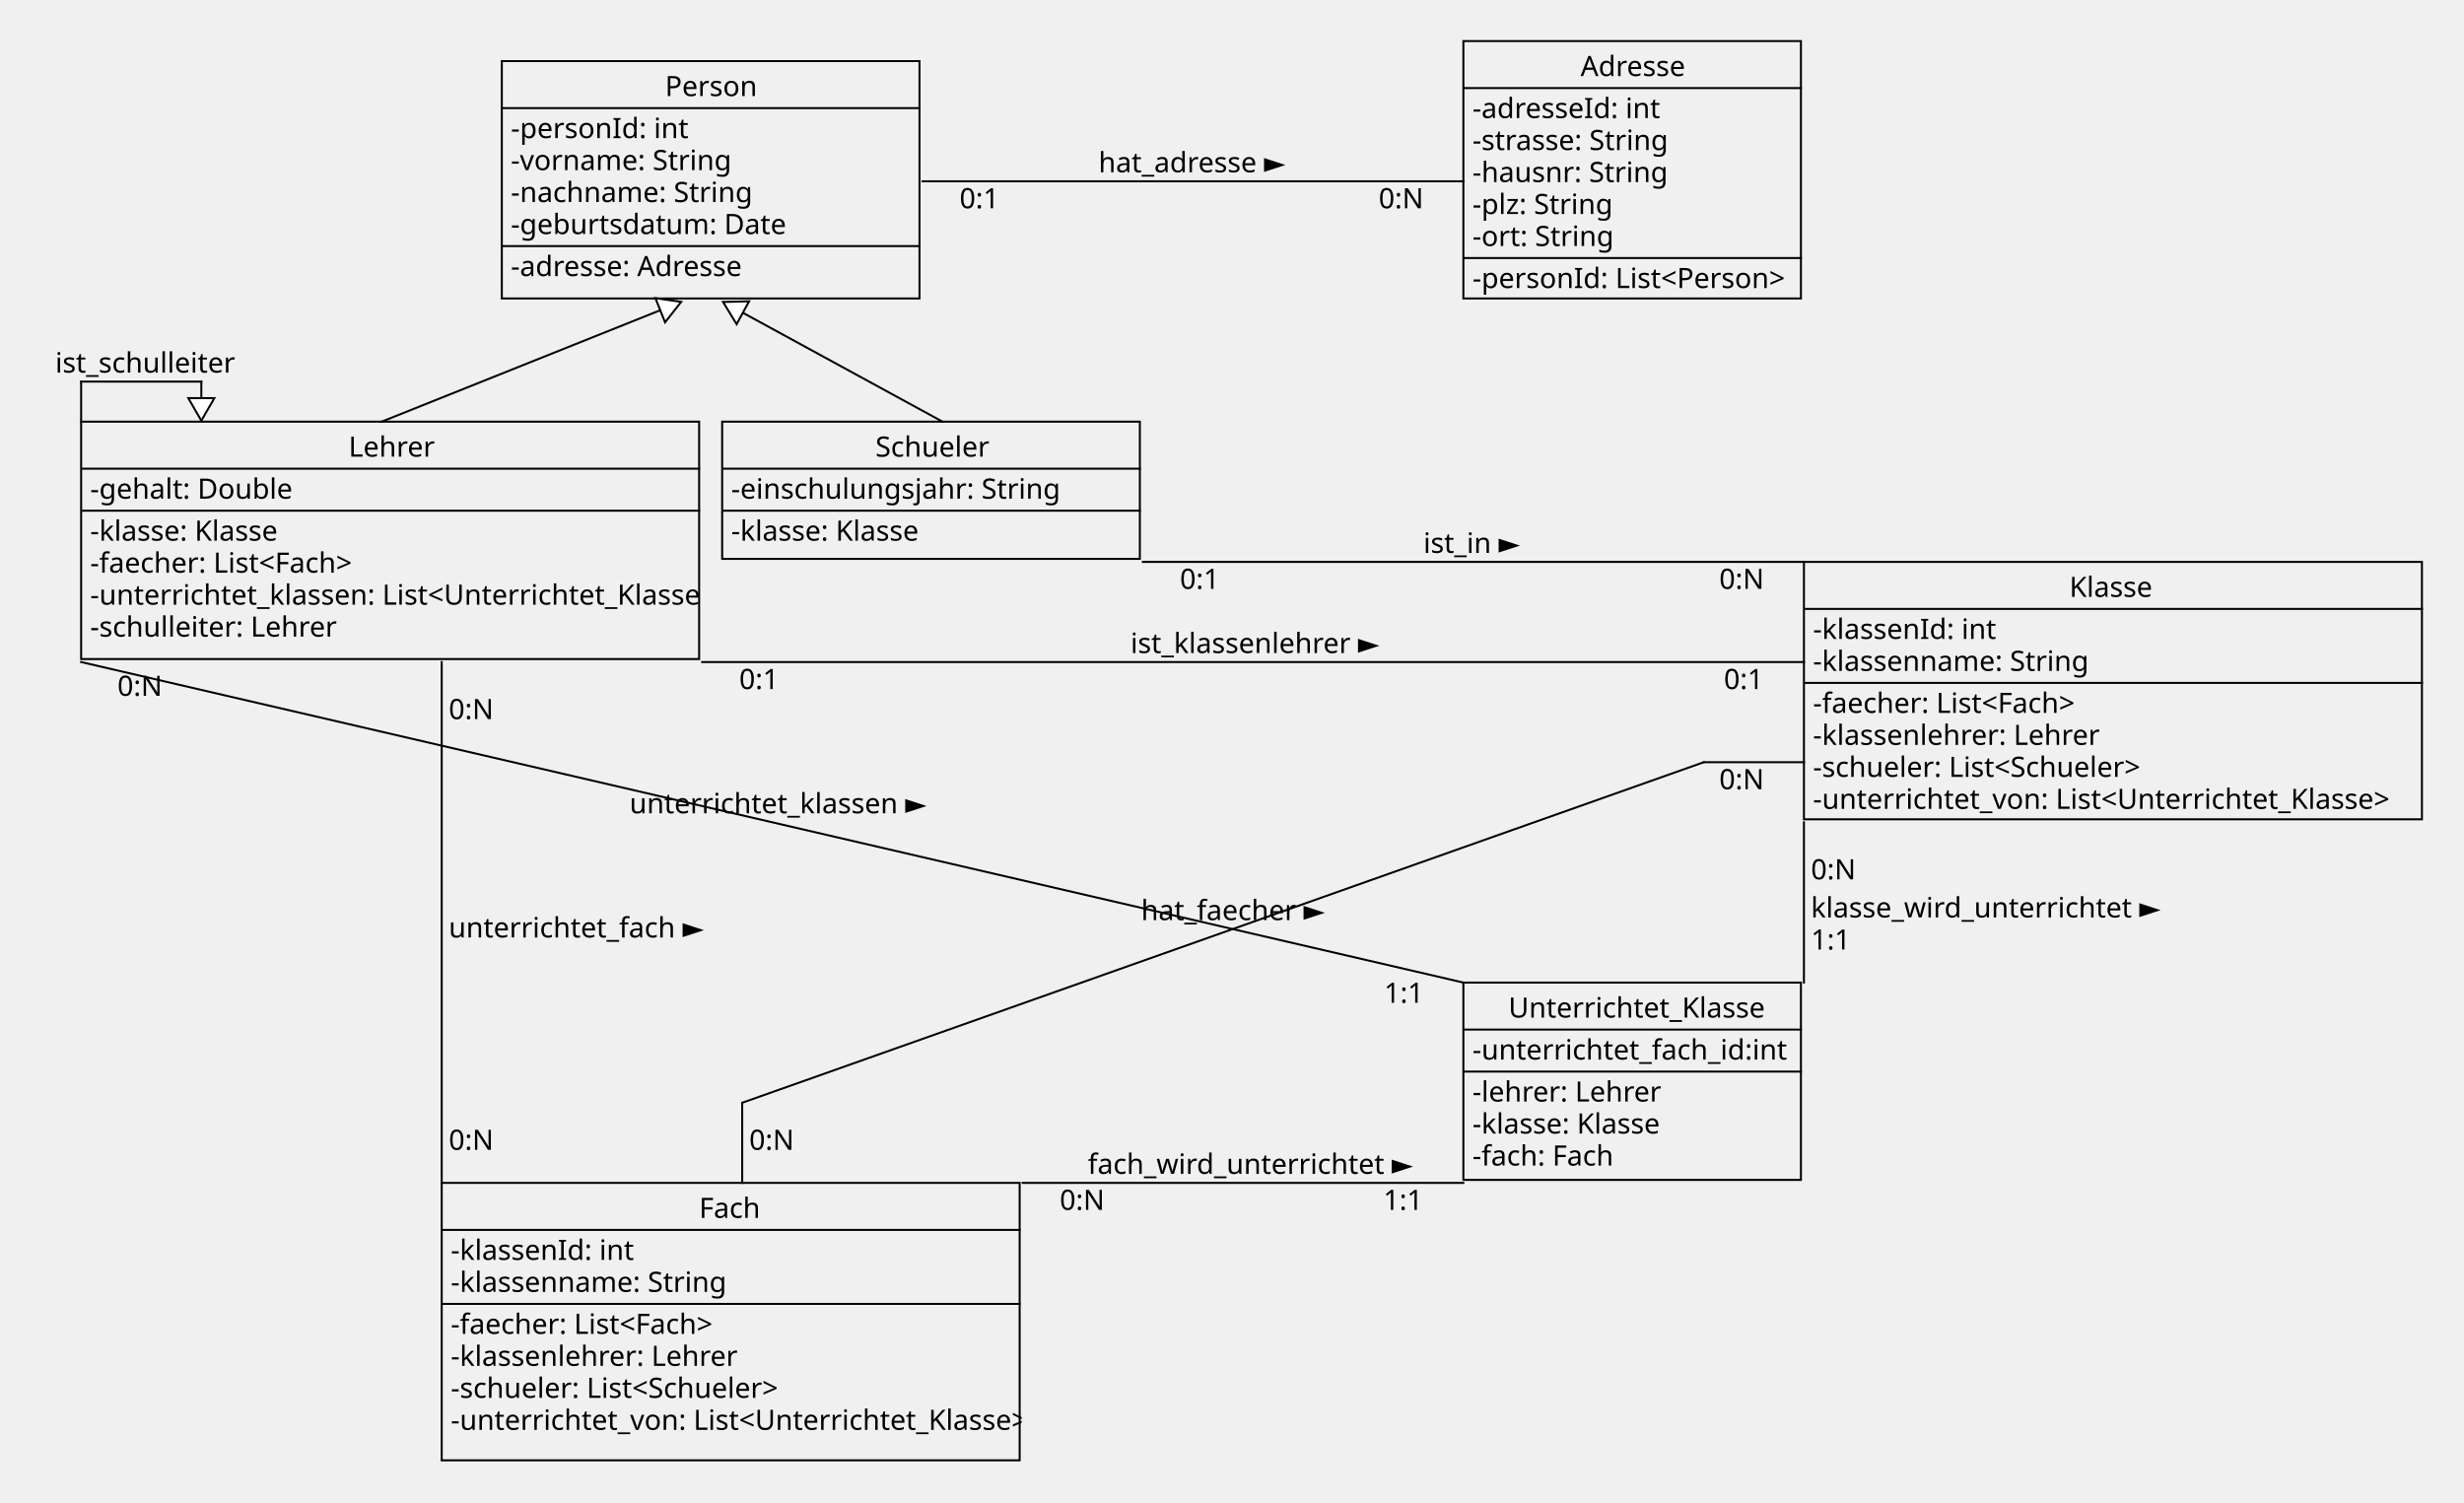
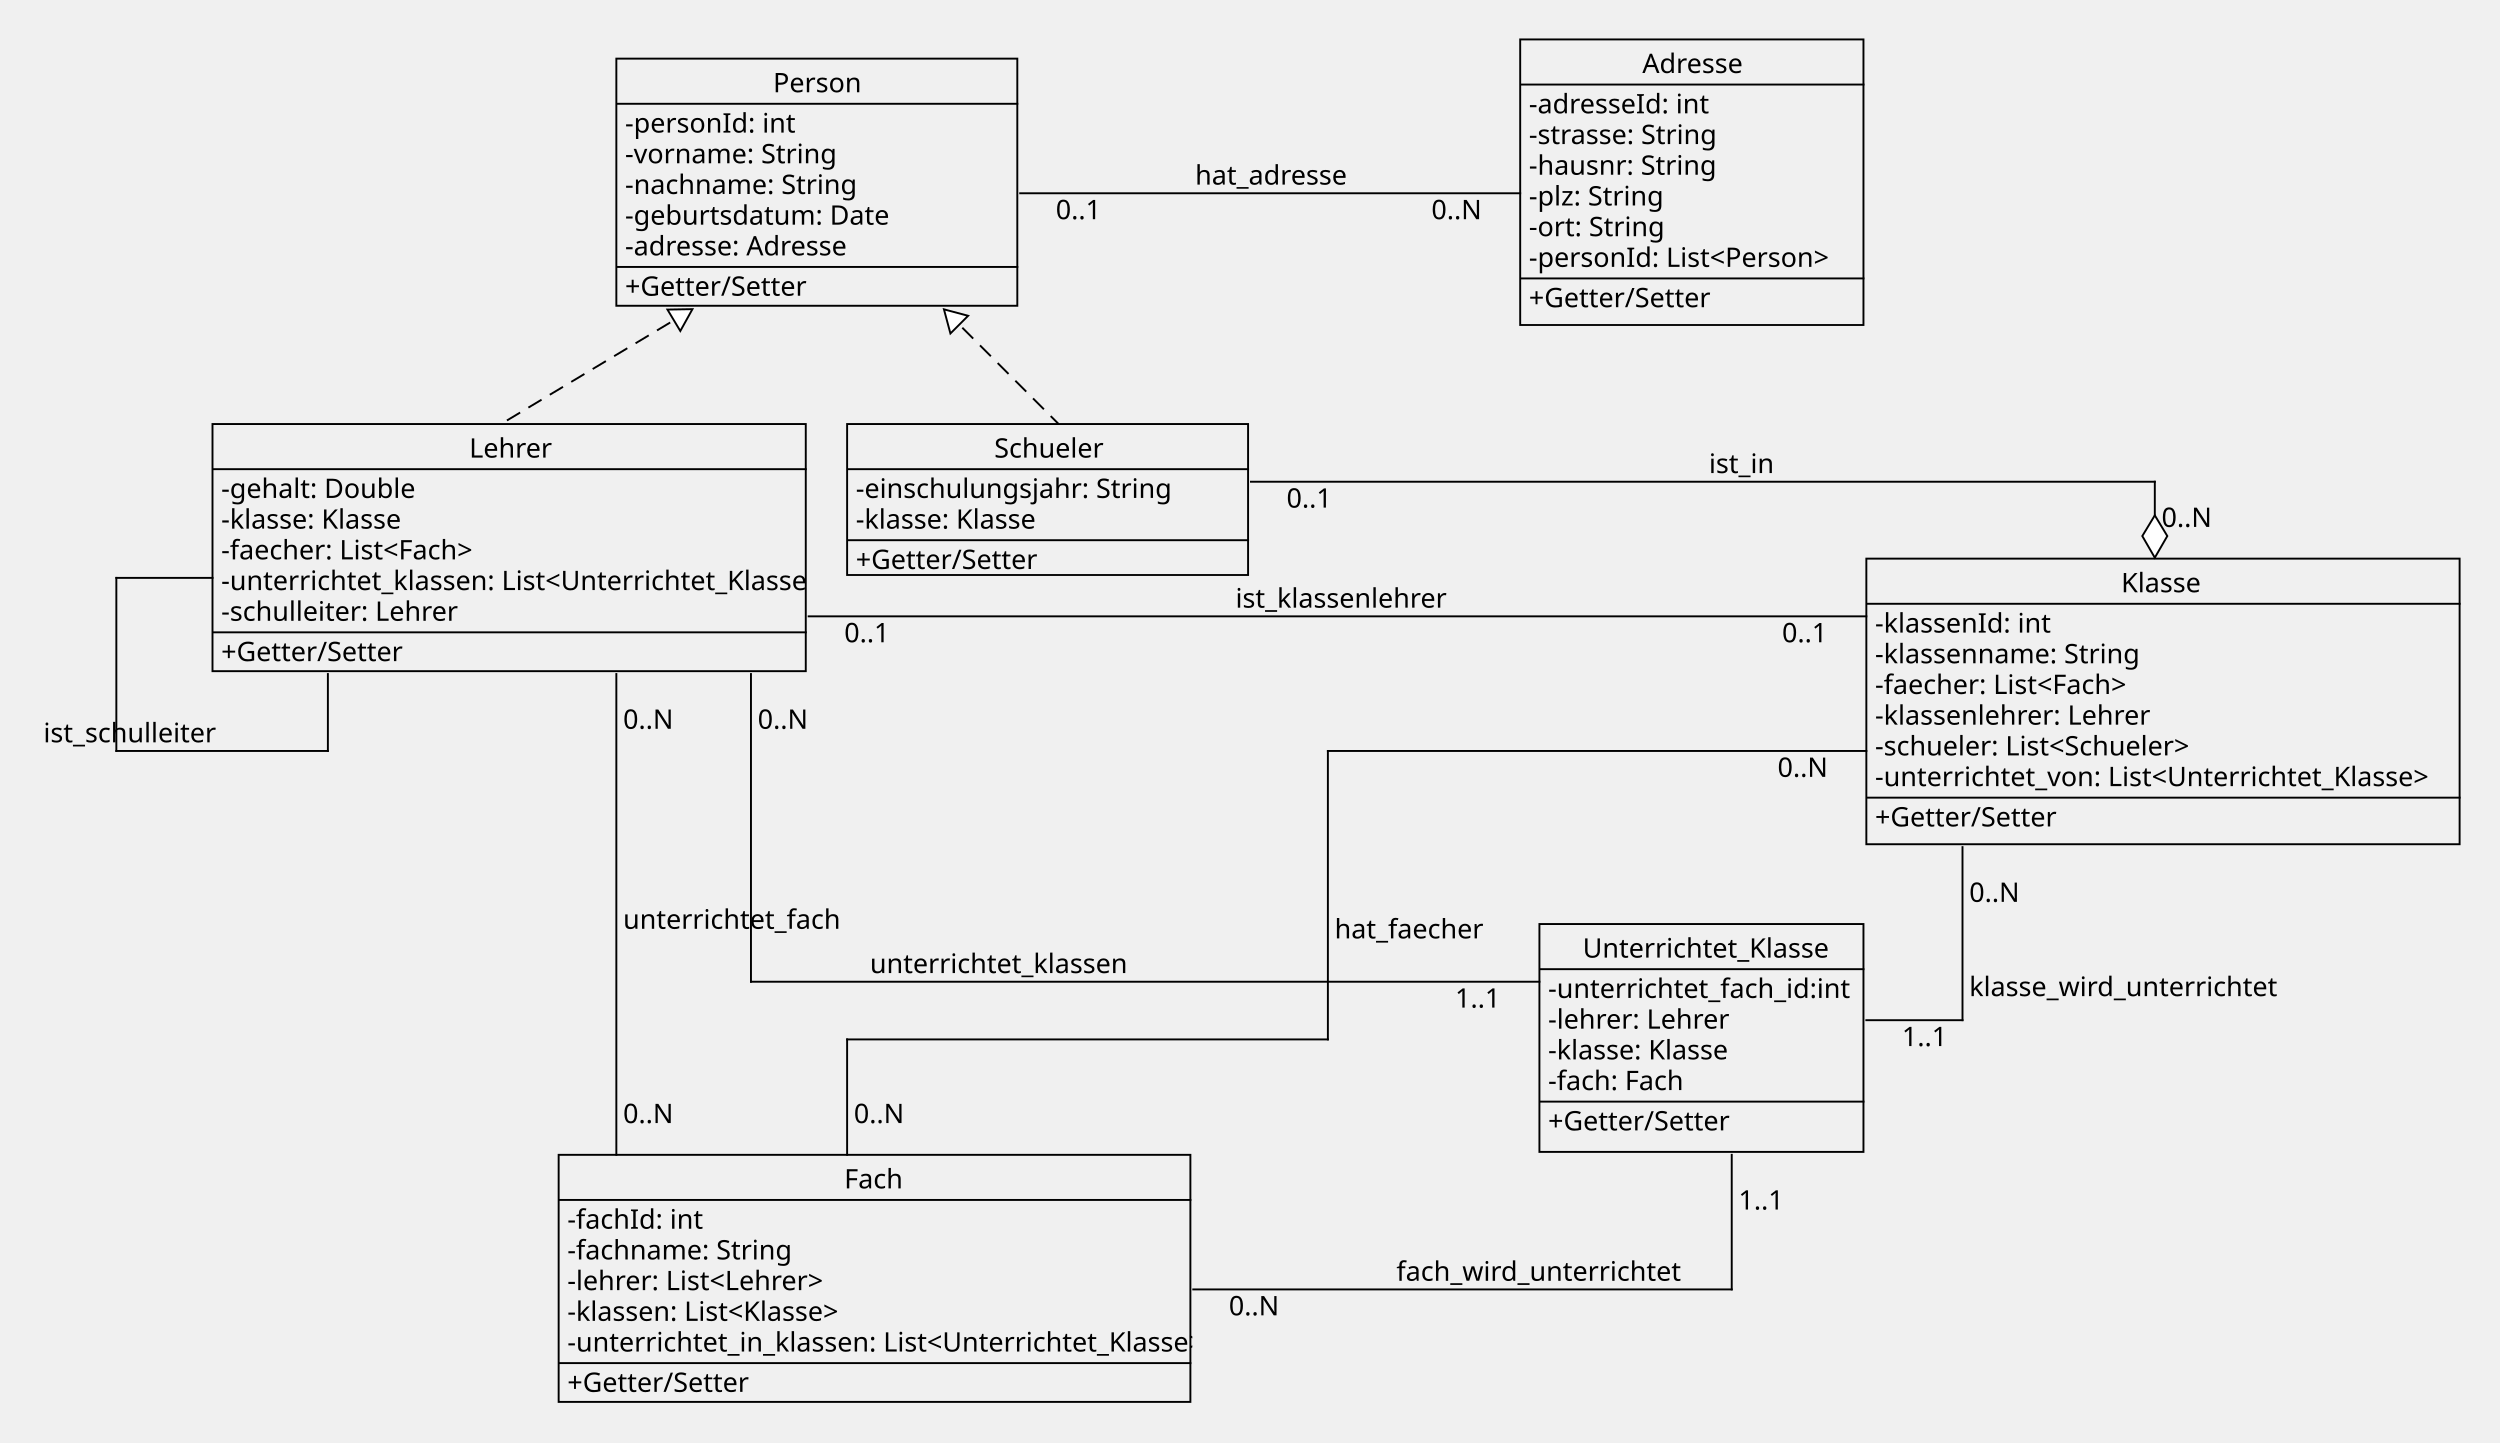
- <svg xmlns="http://www.w3.org/2000/svg" fill-opacity="1" color-rendering="auto" color-interpolation="auto" text-rendering="auto" stroke="black" stroke-linecap="square" width="1230" stroke-miterlimit="10" shape-rendering="auto" stroke-opacity="1" fill="black" stroke-dasharray="none" font-weight="normal" stroke-width="1" viewBox="30 50 1230 750" height="750" font-family="'Dialog'" font-style="normal" stroke-linejoin="miter" font-size="12px" stroke-dashoffset="0" image-rendering="auto">
+ <svg xmlns="http://www.w3.org/2000/svg" fill-opacity="1" color-rendering="auto" color-interpolation="auto" text-rendering="auto" stroke="black" stroke-linecap="square" width="1300" stroke-miterlimit="10" shape-rendering="auto" stroke-opacity="1" fill="black" stroke-dasharray="none" font-weight="normal" stroke-width="1" viewBox="130 160 1300 750" height="750" font-family="'Dialog'" font-style="normal" stroke-linejoin="miter" font-size="12px" stroke-dashoffset="0" image-rendering="auto">
  <defs id="genericDefs" />
  <g>
    <defs id="defs1">
      <clipPath clipPathUnits="userSpaceOnUse" id="clipPath1">
        <path d="M0 0 L2147483647 0 L2147483647 2147483647 L0 2147483647 L0 0 Z" />
      </clipPath>
      <clipPath clipPathUnits="userSpaceOnUse" id="clipPath2">
-         <path d="M0 0 L0 130 L170 130 L170 0 Z" />
+         <path d="M0 0 L0 150 L180 150 L180 0 Z" />
      </clipPath>
      <clipPath clipPathUnits="userSpaceOnUse" id="clipPath3">
+         <path d="M0 0 L0 150 L310 150 L310 0 Z" />
+       </clipPath>
+       <clipPath clipPathUnits="userSpaceOnUse" id="clipPath4">
+         <path d="M0 0 L0 120 L170 120 L170 0 Z" />
+       </clipPath>
+       <clipPath clipPathUnits="userSpaceOnUse" id="clipPath5">
        <path d="M0 0 L0 130 L310 130 L310 0 Z" />
      </clipPath>
-       <clipPath clipPathUnits="userSpaceOnUse" id="clipPath4">
-         <path d="M0 0 L0 100 L170 100 L170 0 Z" />
-       </clipPath>
-       <clipPath clipPathUnits="userSpaceOnUse" id="clipPath5">
-         <path d="M0 0 L0 120 L310 120 L310 0 Z" />
-       </clipPath>
      <clipPath clipPathUnits="userSpaceOnUse" id="clipPath6">
-         <path d="M0 0 L0 140 L290 140 L290 0 Z" />
+         <path d="M0 0 L0 130 L330 130 L330 0 Z" />
      </clipPath>
      <clipPath clipPathUnits="userSpaceOnUse" id="clipPath7">
-         <path d="M0 0 L0 70 L210 70 L210 0 Z" />
+         <path d="M0 0 L0 80 L210 80 L210 0 Z" />
      </clipPath>
      <clipPath clipPathUnits="userSpaceOnUse" id="clipPath8">
-         <path d="M0 0 L0 120 L210 120 L210 0 Z" />
+         <path d="M0 0 L0 130 L210 130 L210 0 Z" />
      </clipPath>
      <clipPath clipPathUnits="userSpaceOnUse" id="clipPath9">
        <path d="M0 0 L0 240 L560 240 L560 0 Z" />
      </clipPath>
      <clipPath clipPathUnits="userSpaceOnUse" id="clipPath10">
-         <path d="M0 0 L0 290 L150 290 L150 0 Z" />
+         <path d="M0 0 L0 280 L130 280 L130 0 Z" />
      </clipPath>
      <clipPath clipPathUnits="userSpaceOnUse" id="clipPath11">
-         <path d="M0 0 L0 110 L200 110 L200 0 Z" />
+         <path d="M0 0 L0 130 L230 130 L230 0 Z" />
      </clipPath>
      <clipPath clipPathUnits="userSpaceOnUse" id="clipPath12">
-         <path d="M0 0 L0 50 L250 50 L250 0 Z" />
+         <path d="M0 0 L0 110 L330 110 L330 0 Z" />
      </clipPath>
      <clipPath clipPathUnits="userSpaceOnUse" id="clipPath13">
-         <path d="M0 0 L0 200 L720 200 L720 0 Z" />
+         <path d="M0 0 L0 200 L440 200 L440 0 Z" />
      </clipPath>
      <clipPath clipPathUnits="userSpaceOnUse" id="clipPath14">
        <path d="M0 0 L0 50 L580 50 L580 0 Z" />
      </clipPath>
      <clipPath clipPathUnits="userSpaceOnUse" id="clipPath15">
-         <path d="M0 0 L0 50 L360 50 L360 0 Z" />
+         <path d="M0 0 L0 80 L520 80 L520 0 Z" />
      </clipPath>
      <clipPath clipPathUnits="userSpaceOnUse" id="clipPath16">
-         <path d="M0 0 L0 60 L110 60 L110 0 Z" />
+         <path d="M0 0 L0 50 L290 50 L290 0 Z" />
      </clipPath>
      <clipPath clipPathUnits="userSpaceOnUse" id="clipPath17">
-         <path d="M0 0 L0 50 L300 50 L300 0 Z" />
+         <path d="M0 0 L0 90 L90 90 L90 0 Z" />
      </clipPath>
      <clipPath clipPathUnits="userSpaceOnUse" id="clipPath18">
-         <path d="M0 0 L0 90 L140 90 L140 0 Z" />
-       </clipPath>
-       <clipPath clipPathUnits="userSpaceOnUse" id="clipPath19">
-         <path d="M0 0 L0 90 L180 90 L180 0 Z" />
+         <path d="M0 0 L0 90 L130 90 L130 0 Z" />
      </clipPath>
    </defs>
-     <g fill="rgb(255,255,255)" fill-opacity="0" transform="translate(760,70)" stroke-opacity="0" stroke="rgb(255,255,255)">
-       <rect x="0.5" width="168.5" height="128.5" y="0.5" clip-path="url(#clipPath2)" stroke="none" />
-     </g>
-     <g transform="translate(760,70)">
-       <rect fill="none" x="0.5" width="168.5" height="128.5" y="0.5" clip-path="url(#clipPath2)" />
-       <text x="59" font-size="14px" y="17.969" clip-path="url(#clipPath2)" font-family="sans-serif" stroke="none" xml:space="preserve">Adresse</text>
-       <path fill="none" d="M1 23.969 L169 23.969" clip-path="url(#clipPath2)" />
+     <g fill="rgb(255,255,255)" fill-opacity="0" transform="translate(920,180)" stroke-opacity="0" stroke="rgb(255,255,255)">
+       <rect x="0.5" width="178.5" height="148.5" y="0.5" clip-path="url(#clipPath2)" stroke="none" />
+     </g>
+     <g transform="translate(920,180)">
+       <rect fill="none" x="0.5" width="178.5" height="148.5" y="0.5" clip-path="url(#clipPath2)" />
+       <text x="64" font-size="14px" y="17.969" clip-path="url(#clipPath2)" font-family="sans-serif" stroke="none" xml:space="preserve">Adresse</text>
+       <path fill="none" d="M1 23.969 L179 23.969" clip-path="url(#clipPath2)" />
      <text x="5" font-size="14px" y="38.938" clip-path="url(#clipPath2)" font-family="sans-serif" stroke="none" xml:space="preserve">-adresseId: int</text>
      <text x="5" font-size="14px" y="54.906" clip-path="url(#clipPath2)" font-family="sans-serif" stroke="none" xml:space="preserve">-strasse: String</text>
      <text x="5" font-size="14px" y="70.875" clip-path="url(#clipPath2)" font-family="sans-serif" stroke="none" xml:space="preserve">-hausnr: String</text>
      <text x="5" font-size="14px" y="86.844" clip-path="url(#clipPath2)" font-family="sans-serif" stroke="none" xml:space="preserve">-plz: String</text>
      <text x="5" font-size="14px" y="102.812" clip-path="url(#clipPath2)" font-family="sans-serif" stroke="none" xml:space="preserve">-ort: String</text>
-       <path fill="none" d="M1 108.812 L169 108.812" clip-path="url(#clipPath2)" />
-       <text x="5" font-size="14px" y="123.781" clip-path="url(#clipPath2)" font-family="sans-serif" stroke="none" xml:space="preserve">-personId: List&lt;Person&gt;</text>
-     </g>
-     <g fill="rgb(255,255,255)" fill-opacity="0" transform="translate(930,330)" stroke-opacity="0" stroke="rgb(255,255,255)">
-       <rect x="0.5" width="308.5" height="128.5" y="0.5" clip-path="url(#clipPath3)" stroke="none" />
-     </g>
-     <g transform="translate(930,330)">
-       <rect fill="none" x="0.5" width="308.5" height="128.5" y="0.5" clip-path="url(#clipPath3)" />
+       <text x="5" font-size="14px" y="118.781" clip-path="url(#clipPath2)" font-family="sans-serif" stroke="none" xml:space="preserve">-personId: List&lt;Person&gt;</text>
+       <path fill="none" d="M1 124.781 L179 124.781" clip-path="url(#clipPath2)" />
+       <text x="5" font-size="14px" y="139.75" clip-path="url(#clipPath2)" font-family="sans-serif" stroke="none" xml:space="preserve">+Getter/Setter</text>
+     </g>
+     <g fill="rgb(255,255,255)" fill-opacity="0" transform="translate(1100,450)" stroke-opacity="0" stroke="rgb(255,255,255)">
+       <rect x="0.5" width="308.5" height="148.5" y="0.5" clip-path="url(#clipPath3)" stroke="none" />
+     </g>
+     <g transform="translate(1100,450)">
+       <rect fill="none" x="0.5" width="308.5" height="148.5" y="0.5" clip-path="url(#clipPath3)" />
      <text x="133" font-size="14px" y="17.969" clip-path="url(#clipPath3)" font-family="sans-serif" stroke="none" xml:space="preserve">Klasse</text>
      <path fill="none" d="M1 23.969 L309 23.969" clip-path="url(#clipPath3)" />
      <text x="5" font-size="14px" y="38.938" clip-path="url(#clipPath3)" font-family="sans-serif" stroke="none" xml:space="preserve">-klassenId: int</text>
      <text x="5" font-size="14px" y="54.906" clip-path="url(#clipPath3)" font-family="sans-serif" stroke="none" xml:space="preserve">-klassenname: String</text>
-       <path fill="none" d="M1 60.906 L309 60.906" clip-path="url(#clipPath3)" />
-       <text x="5" font-size="14px" y="75.875" clip-path="url(#clipPath3)" font-family="sans-serif" stroke="none" xml:space="preserve">-faecher: List&lt;Fach&gt;</text>
-       <text x="5" font-size="14px" y="91.844" clip-path="url(#clipPath3)" font-family="sans-serif" stroke="none" xml:space="preserve">-klassenlehrer: Lehrer</text>
-       <text x="5" font-size="14px" y="107.812" clip-path="url(#clipPath3)" font-family="sans-serif" stroke="none" xml:space="preserve">-schueler: List&lt;Schueler&gt;</text>
-       <text x="5" font-size="14px" y="123.781" clip-path="url(#clipPath3)" font-family="sans-serif" stroke="none" xml:space="preserve">-unterrichtet_von: List&lt;Unterrichtet_Klasse&gt;</text>
-     </g>
-     <g fill="rgb(255,255,255)" fill-opacity="0" transform="translate(760,540)" stroke-opacity="0" stroke="rgb(255,255,255)">
-       <rect x="0.5" width="168.5" height="98.5" y="0.5" clip-path="url(#clipPath4)" stroke="none" />
-     </g>
-     <g transform="translate(760,540)">
-       <rect fill="none" x="0.5" width="168.5" height="98.5" y="0.5" clip-path="url(#clipPath4)" />
+       <text x="5" font-size="14px" y="70.875" clip-path="url(#clipPath3)" font-family="sans-serif" stroke="none" xml:space="preserve">-faecher: List&lt;Fach&gt;</text>
+       <text x="5" font-size="14px" y="86.844" clip-path="url(#clipPath3)" font-family="sans-serif" stroke="none" xml:space="preserve">-klassenlehrer: Lehrer</text>
+       <text x="5" font-size="14px" y="102.812" clip-path="url(#clipPath3)" font-family="sans-serif" stroke="none" xml:space="preserve">-schueler: List&lt;Schueler&gt;</text>
+       <text x="5" font-size="14px" y="118.781" clip-path="url(#clipPath3)" font-family="sans-serif" stroke="none" xml:space="preserve">-unterrichtet_von: List&lt;Unterrichtet_Klasse&gt;</text>
+       <path fill="none" d="M1 124.781 L309 124.781" clip-path="url(#clipPath3)" />
+       <text x="5" font-size="14px" y="139.75" clip-path="url(#clipPath3)" font-family="sans-serif" stroke="none" xml:space="preserve">+Getter/Setter</text>
+     </g>
+     <g fill="rgb(255,255,255)" fill-opacity="0" transform="translate(930,640)" stroke-opacity="0" stroke="rgb(255,255,255)">
+       <rect x="0.5" width="168.5" height="118.5" y="0.5" clip-path="url(#clipPath4)" stroke="none" />
+     </g>
+     <g transform="translate(930,640)">
+       <rect fill="none" x="0.5" width="168.5" height="118.5" y="0.5" clip-path="url(#clipPath4)" />
      <text x="23" font-size="14px" y="17.969" clip-path="url(#clipPath4)" font-family="sans-serif" stroke="none" xml:space="preserve">Unterrichtet_Klasse</text>
      <path fill="none" d="M1 23.969 L169 23.969" clip-path="url(#clipPath4)" />
      <text x="5" font-size="14px" y="38.938" clip-path="url(#clipPath4)" font-family="sans-serif" stroke="none" xml:space="preserve">-unterrichtet_fach_id:int</text>
-       <path fill="none" d="M1 44.938 L169 44.938" clip-path="url(#clipPath4)" />
-       <text x="5" font-size="14px" y="59.906" clip-path="url(#clipPath4)" font-family="sans-serif" stroke="none" xml:space="preserve">-lehrer: Lehrer</text>
-       <text x="5" font-size="14px" y="75.875" clip-path="url(#clipPath4)" font-family="sans-serif" stroke="none" xml:space="preserve">-klasse: Klasse</text>
-       <text x="5" font-size="14px" y="91.844" clip-path="url(#clipPath4)" font-family="sans-serif" stroke="none" xml:space="preserve">-fach: Fach</text>
-     </g>
-     <g fill="rgb(255,255,255)" fill-opacity="0" transform="translate(70,260)" stroke-opacity="0" stroke="rgb(255,255,255)">
-       <rect x="0.5" width="308.5" height="118.5" y="0.5" clip-path="url(#clipPath5)" stroke="none" />
-     </g>
-     <g transform="translate(70,260)">
-       <rect fill="none" x="0.5" width="308.5" height="118.5" y="0.5" clip-path="url(#clipPath5)" />
+       <text x="5" font-size="14px" y="54.906" clip-path="url(#clipPath4)" font-family="sans-serif" stroke="none" xml:space="preserve">-lehrer: Lehrer</text>
+       <text x="5" font-size="14px" y="70.875" clip-path="url(#clipPath4)" font-family="sans-serif" stroke="none" xml:space="preserve">-klasse: Klasse</text>
+       <text x="5" font-size="14px" y="86.844" clip-path="url(#clipPath4)" font-family="sans-serif" stroke="none" xml:space="preserve">-fach: Fach</text>
+       <path fill="none" d="M1 92.844 L169 92.844" clip-path="url(#clipPath4)" />
+       <text x="5" font-size="14px" y="107.812" clip-path="url(#clipPath4)" font-family="sans-serif" stroke="none" xml:space="preserve">+Getter/Setter</text>
+     </g>
+     <g fill="rgb(255,255,255)" fill-opacity="0" transform="translate(240,380)" stroke-opacity="0" stroke="rgb(255,255,255)">
+       <rect x="0.5" width="308.5" height="128.5" y="0.5" clip-path="url(#clipPath5)" stroke="none" />
+     </g>
+     <g transform="translate(240,380)">
+       <rect fill="none" x="0.5" width="308.5" height="128.5" y="0.5" clip-path="url(#clipPath5)" />
      <text x="134" font-size="14px" y="17.969" clip-path="url(#clipPath5)" font-family="sans-serif" stroke="none" xml:space="preserve">Lehrer</text>
      <path fill="none" d="M1 23.969 L309 23.969" clip-path="url(#clipPath5)" />
      <text x="5" font-size="14px" y="38.938" clip-path="url(#clipPath5)" font-family="sans-serif" stroke="none" xml:space="preserve">-gehalt: Double</text>
-       <path fill="none" d="M1 44.938 L309 44.938" clip-path="url(#clipPath5)" />
-       <text x="5" font-size="14px" y="59.906" clip-path="url(#clipPath5)" font-family="sans-serif" stroke="none" xml:space="preserve">-klasse: Klasse</text>
-       <text x="5" font-size="14px" y="75.875" clip-path="url(#clipPath5)" font-family="sans-serif" stroke="none" xml:space="preserve">-faecher: List&lt;Fach&gt;</text>
-       <text x="5" font-size="14px" y="91.844" clip-path="url(#clipPath5)" font-family="sans-serif" stroke="none" xml:space="preserve">-unterrichtet_klassen: List&lt;Unterrichtet_Klasse&gt;</text>
-       <text x="5" font-size="14px" y="107.812" clip-path="url(#clipPath5)" font-family="sans-serif" stroke="none" xml:space="preserve">-schulleiter: Lehrer</text>
-     </g>
-     <g fill="rgb(255,255,255)" fill-opacity="0" transform="translate(250,640)" stroke-opacity="0" stroke="rgb(255,255,255)">
-       <rect x="0.5" width="288.5" height="138.5" y="0.5" clip-path="url(#clipPath6)" stroke="none" />
-     </g>
-     <g transform="translate(250,640)">
-       <rect fill="none" x="0.5" width="288.5" height="138.5" y="0.5" clip-path="url(#clipPath6)" />
-       <text x="129" font-size="14px" y="17.969" clip-path="url(#clipPath6)" font-family="sans-serif" stroke="none" xml:space="preserve">Fach</text>
-       <path fill="none" d="M1 23.969 L289 23.969" clip-path="url(#clipPath6)" />
-       <text x="5" font-size="14px" y="38.938" clip-path="url(#clipPath6)" font-family="sans-serif" stroke="none" xml:space="preserve">-klassenId: int</text>
-       <text x="5" font-size="14px" y="54.906" clip-path="url(#clipPath6)" font-family="sans-serif" stroke="none" xml:space="preserve">-klassenname: String</text>
-       <path fill="none" d="M1 60.906 L289 60.906" clip-path="url(#clipPath6)" />
-       <text x="5" font-size="14px" y="75.875" clip-path="url(#clipPath6)" font-family="sans-serif" stroke="none" xml:space="preserve">-faecher: List&lt;Fach&gt;</text>
-       <text x="5" font-size="14px" y="91.844" clip-path="url(#clipPath6)" font-family="sans-serif" stroke="none" xml:space="preserve">-klassenlehrer: Lehrer</text>
-       <text x="5" font-size="14px" y="107.812" clip-path="url(#clipPath6)" font-family="sans-serif" stroke="none" xml:space="preserve">-schueler: List&lt;Schueler&gt;</text>
-       <text x="5" font-size="14px" y="123.781" clip-path="url(#clipPath6)" font-family="sans-serif" stroke="none" xml:space="preserve">-unterrichtet_von: List&lt;Unterrichtet_Klasse&gt;</text>
-     </g>
-     <g fill="rgb(255,255,255)" fill-opacity="0" transform="translate(390,260)" stroke-opacity="0" stroke="rgb(255,255,255)">
-       <rect x="0.5" width="208.5" height="68.5" y="0.5" clip-path="url(#clipPath7)" stroke="none" />
-     </g>
-     <g transform="translate(390,260)">
-       <rect fill="none" x="0.5" width="208.5" height="68.5" y="0.5" clip-path="url(#clipPath7)" />
+       <text x="5" font-size="14px" y="54.906" clip-path="url(#clipPath5)" font-family="sans-serif" stroke="none" xml:space="preserve">-klasse: Klasse</text>
+       <text x="5" font-size="14px" y="70.875" clip-path="url(#clipPath5)" font-family="sans-serif" stroke="none" xml:space="preserve">-faecher: List&lt;Fach&gt;</text>
+       <text x="5" font-size="14px" y="86.844" clip-path="url(#clipPath5)" font-family="sans-serif" stroke="none" xml:space="preserve">-unterrichtet_klassen: List&lt;Unterrichtet_Klasse&gt;</text>
+       <text x="5" font-size="14px" y="102.812" clip-path="url(#clipPath5)" font-family="sans-serif" stroke="none" xml:space="preserve">-schulleiter: Lehrer</text>
+       <path fill="none" d="M1 108.812 L309 108.812" clip-path="url(#clipPath5)" />
+       <text x="5" font-size="14px" y="123.781" clip-path="url(#clipPath5)" font-family="sans-serif" stroke="none" xml:space="preserve">+Getter/Setter</text>
+     </g>
+     <g fill="rgb(255,255,255)" fill-opacity="0" transform="translate(420,760)" stroke-opacity="0" stroke="rgb(255,255,255)">
+       <rect x="0.5" width="328.5" height="128.5" y="0.5" clip-path="url(#clipPath6)" stroke="none" />
+     </g>
+     <g transform="translate(420,760)">
+       <rect fill="none" x="0.5" width="328.5" height="128.5" y="0.5" clip-path="url(#clipPath6)" />
+       <text x="149" font-size="14px" y="17.969" clip-path="url(#clipPath6)" font-family="sans-serif" stroke="none" xml:space="preserve">Fach</text>
+       <path fill="none" d="M1 23.969 L329 23.969" clip-path="url(#clipPath6)" />
+       <text x="5" font-size="14px" y="38.938" clip-path="url(#clipPath6)" font-family="sans-serif" stroke="none" xml:space="preserve">-fachId: int</text>
+       <text x="5" font-size="14px" y="54.906" clip-path="url(#clipPath6)" font-family="sans-serif" stroke="none" xml:space="preserve">-fachname: String</text>
+       <text x="5" font-size="14px" y="70.875" clip-path="url(#clipPath6)" font-family="sans-serif" stroke="none" xml:space="preserve">-lehrer: List&lt;Lehrer&gt;</text>
+       <text x="5" font-size="14px" y="86.844" clip-path="url(#clipPath6)" font-family="sans-serif" stroke="none" xml:space="preserve">-klassen: List&lt;Klasse&gt;</text>
+       <text x="5" font-size="14px" y="102.812" clip-path="url(#clipPath6)" font-family="sans-serif" stroke="none" xml:space="preserve">-unterrichtet_in_klassen: List&lt;Unterrichtet_Klasse&gt;</text>
+       <path fill="none" d="M1 108.812 L329 108.812" clip-path="url(#clipPath6)" />
+       <text x="5" font-size="14px" y="123.781" clip-path="url(#clipPath6)" font-family="sans-serif" stroke="none" xml:space="preserve">+Getter/Setter</text>
+     </g>
+     <g fill="rgb(255,255,255)" fill-opacity="0" transform="translate(570,380)" stroke-opacity="0" stroke="rgb(255,255,255)">
+       <rect x="0.5" width="208.5" height="78.5" y="0.5" clip-path="url(#clipPath7)" stroke="none" />
+     </g>
+     <g transform="translate(570,380)">
+       <rect fill="none" x="0.5" width="208.5" height="78.5" y="0.5" clip-path="url(#clipPath7)" />
      <text x="77" font-size="14px" y="17.969" clip-path="url(#clipPath7)" font-family="sans-serif" stroke="none" xml:space="preserve">Schueler</text>
      <path fill="none" d="M1 23.969 L209 23.969" clip-path="url(#clipPath7)" />
      <text x="5" font-size="14px" y="38.938" clip-path="url(#clipPath7)" font-family="sans-serif" stroke="none" xml:space="preserve">-einschulungsjahr: String</text>
-       <path fill="none" d="M1 44.938 L209 44.938" clip-path="url(#clipPath7)" />
-       <text x="5" font-size="14px" y="59.906" clip-path="url(#clipPath7)" font-family="sans-serif" stroke="none" xml:space="preserve">-klasse: Klasse</text>
-     </g>
-     <g fill="rgb(255,255,255)" fill-opacity="0" transform="translate(280,80)" stroke-opacity="0" stroke="rgb(255,255,255)">
-       <rect x="0.5" width="208.5" height="118.5" y="0.5" clip-path="url(#clipPath8)" stroke="none" />
-     </g>
-     <g transform="translate(280,80)">
-       <rect fill="none" x="0.5" width="208.5" height="118.5" y="0.5" clip-path="url(#clipPath8)" />
+       <text x="5" font-size="14px" y="54.906" clip-path="url(#clipPath7)" font-family="sans-serif" stroke="none" xml:space="preserve">-klasse: Klasse</text>
+       <path fill="none" d="M1 60.906 L209 60.906" clip-path="url(#clipPath7)" />
+       <text x="5" font-size="14px" y="75.875" clip-path="url(#clipPath7)" font-family="sans-serif" stroke="none" xml:space="preserve">+Getter/Setter</text>
+     </g>
+     <g fill="rgb(255,255,255)" fill-opacity="0" transform="translate(450,190)" stroke-opacity="0" stroke="rgb(255,255,255)">
+       <rect x="0.5" width="208.5" height="128.5" y="0.5" clip-path="url(#clipPath8)" stroke="none" />
+     </g>
+     <g transform="translate(450,190)">
+       <rect fill="none" x="0.5" width="208.5" height="128.5" y="0.5" clip-path="url(#clipPath8)" />
      <text x="82" font-size="14px" y="17.969" clip-path="url(#clipPath8)" font-family="sans-serif" stroke="none" xml:space="preserve">Person</text>
      <path fill="none" d="M1 23.969 L209 23.969" clip-path="url(#clipPath8)" />
      <text x="5" font-size="14px" y="38.938" clip-path="url(#clipPath8)" font-family="sans-serif" stroke="none" xml:space="preserve">-personId: int</text>
      <text x="5" font-size="14px" y="54.906" clip-path="url(#clipPath8)" font-family="sans-serif" stroke="none" xml:space="preserve">-vorname: String</text>
      <text x="5" font-size="14px" y="70.875" clip-path="url(#clipPath8)" font-family="sans-serif" stroke="none" xml:space="preserve">-nachname: String</text>
      <text x="5" font-size="14px" y="86.844" clip-path="url(#clipPath8)" font-family="sans-serif" stroke="none" xml:space="preserve">-geburtsdatum: Date</text>
-       <path fill="none" d="M1 92.844 L209 92.844" clip-path="url(#clipPath8)" />
-       <text x="5" font-size="14px" y="107.812" clip-path="url(#clipPath8)" font-family="sans-serif" stroke="none" xml:space="preserve">-adresse: Adresse</text>
-     </g>
-     <g transform="translate(390,420)">
-       <path fill="none" d="M10.5 220.5 L10.5 180.5" clip-path="url(#clipPath9)" />
-       <path fill="none" d="M10.5 180.5 L490.5 10.5" clip-path="url(#clipPath9)" />
-       <path fill="none" d="M490.5 10.5 L540.5 10.5" clip-path="url(#clipPath9)" />
-       <text x="209.637" font-size="14px" y="89.331" clip-path="url(#clipPath9)" font-family="sans-serif" stroke="none" xml:space="preserve">hat_faecher ►</text>
-       <text x="14" font-size="14px" y="204" clip-path="url(#clipPath9)" font-family="sans-serif" stroke="none" xml:space="preserve">0:N</text>
-       <text x="498.214" font-size="14px" y="23.969" clip-path="url(#clipPath9)" font-family="sans-serif" stroke="none" xml:space="preserve">0:N</text>
-     </g>
-     <g transform="translate(240,370)">
-       <path fill="none" d="M10.5 10.5 L10.5 270.5" clip-path="url(#clipPath10)" />
-       <text x="14" font-size="14px" y="147.984" clip-path="url(#clipPath10)" font-family="sans-serif" stroke="none" xml:space="preserve">unterrichtet_fach ►</text>
-       <text x="14" font-size="14px" y="38.969" clip-path="url(#clipPath10)" font-family="sans-serif" stroke="none" xml:space="preserve">0:N</text>
-       <text x="14" font-size="14px" y="254" clip-path="url(#clipPath10)" font-family="sans-serif" stroke="none" xml:space="preserve">0:N</text>
-     </g>
-     <g transform="translate(920,450)">
-       <path fill="none" d="M10.5 10.5 L10.5 90.5" clip-path="url(#clipPath11)" />
-       <text x="14" font-size="14px" y="57.984" clip-path="url(#clipPath11)" font-family="sans-serif" stroke="none" xml:space="preserve">klasse_wird_unterrichtet ►</text>
-       <text x="14" font-size="14px" y="38.969" clip-path="url(#clipPath11)" font-family="sans-serif" stroke="none" xml:space="preserve">0:N</text>
-       <text x="14" font-size="14px" y="74" clip-path="url(#clipPath11)" font-family="sans-serif" stroke="none" xml:space="preserve">1:1</text>
-     </g>
-     <g transform="translate(530,620)">
-       <path fill="none" d="M10.5 20.5 L230.5 20.5" clip-path="url(#clipPath12)" />
-       <text x="43.027" font-size="14px" y="16" clip-path="url(#clipPath12)" font-family="sans-serif" stroke="none" xml:space="preserve">fach_wird_unterrichtet ►</text>
-       <text x="29" font-size="14px" y="33.969" clip-path="url(#clipPath12)" font-family="sans-serif" stroke="none" xml:space="preserve">0:N</text>
-       <text x="190.538" font-size="14px" y="33.969" clip-path="url(#clipPath12)" font-family="sans-serif" stroke="none" xml:space="preserve">1:1</text>
-     </g>
-     <g transform="translate(60,370)">
-       <path fill="none" d="M10.5 10.5 L700.5 170.5" clip-path="url(#clipPath13)" />
-       <text x="284.252" font-size="14px" y="86" clip-path="url(#clipPath13)" font-family="sans-serif" stroke="none" xml:space="preserve">unterrichtet_klassen ►</text>
-       <text x="28.612" font-size="14px" y="27.357" clip-path="url(#clipPath13)" font-family="sans-serif" stroke="none" xml:space="preserve">0:N</text>
-       <text x="660.926" font-size="14px" y="180.58" clip-path="url(#clipPath13)" font-family="sans-serif" stroke="none" xml:space="preserve">1:1</text>
-     </g>
-     <g transform="translate(370,360)">
+       <text x="5" font-size="14px" y="102.812" clip-path="url(#clipPath8)" font-family="sans-serif" stroke="none" xml:space="preserve">-adresse: Adresse</text>
+       <path fill="none" d="M1 108.812 L209 108.812" clip-path="url(#clipPath8)" />
+       <text x="5" font-size="14px" y="123.781" clip-path="url(#clipPath8)" font-family="sans-serif" stroke="none" xml:space="preserve">+Getter/Setter</text>
+     </g>
+     <g transform="translate(560,540)">
+       <path fill="none" d="M10.5 220.5 L10.5 160.5" clip-path="url(#clipPath9)" />
+       <path fill="none" d="M10.5 160.5 L260.5 160.5" clip-path="url(#clipPath9)" />
+       <path fill="none" d="M260.5 160.5 L260.5 10.5" clip-path="url(#clipPath9)" />
+       <path fill="none" d="M260.5 10.5 L540.5 10.5" clip-path="url(#clipPath9)" />
+       <text x="264" font-size="14px" y="107.984" clip-path="url(#clipPath9)" font-family="sans-serif" stroke="none" xml:space="preserve">hat_faecher</text>
+       <text x="14" font-size="14px" y="204" clip-path="url(#clipPath9)" font-family="sans-serif" stroke="none" xml:space="preserve">0..N</text>
+       <text x="494.324" font-size="14px" y="23.969" clip-path="url(#clipPath9)" font-family="sans-serif" stroke="none" xml:space="preserve">0..N</text>
+     </g>
+     <g transform="translate(440,500)">
+       <path fill="none" d="M10.5 10.5 L10.5 260.5" clip-path="url(#clipPath10)" />
+       <text x="14" font-size="14px" y="142.984" clip-path="url(#clipPath10)" font-family="sans-serif" stroke="none" xml:space="preserve">unterrichtet_fach</text>
+       <text x="14" font-size="14px" y="38.969" clip-path="url(#clipPath10)" font-family="sans-serif" stroke="none" xml:space="preserve">0..N</text>
+       <text x="14" font-size="14px" y="244" clip-path="url(#clipPath10)" font-family="sans-serif" stroke="none" xml:space="preserve">0..N</text>
+     </g>
+     <g transform="translate(1090,590)">
+       <path fill="none" d="M60.5 10.5 L60.5 100.5" clip-path="url(#clipPath11)" />
+       <path fill="none" d="M60.5 100.5 L10.5 100.5" clip-path="url(#clipPath11)" />
+       <text x="64" font-size="14px" y="87.984" clip-path="url(#clipPath11)" font-family="sans-serif" stroke="none" xml:space="preserve">klasse_wird_unterrichtet</text>
+       <text x="64" font-size="14px" y="38.969" clip-path="url(#clipPath11)" font-family="sans-serif" stroke="none" xml:space="preserve">0..N</text>
+       <text x="29" font-size="14px" y="113.969" clip-path="url(#clipPath11)" font-family="sans-serif" stroke="none" xml:space="preserve">1..1</text>
+     </g>
+     <g transform="translate(740,750)">
+       <path fill="none" d="M10.5 80.5 L290.5 80.5" clip-path="url(#clipPath12)" />
+       <path fill="none" d="M290.5 80.5 L290.5 10.5" clip-path="url(#clipPath12)" />
+       <text x="116.131" font-size="14px" y="76" clip-path="url(#clipPath12)" font-family="sans-serif" stroke="none" xml:space="preserve">fach_wird_unterrichtet</text>
+       <text x="29" font-size="14px" y="93.969" clip-path="url(#clipPath12)" font-family="sans-serif" stroke="none" xml:space="preserve">0..N</text>
+       <text x="294" font-size="14px" y="38.969" clip-path="url(#clipPath12)" font-family="sans-serif" stroke="none" xml:space="preserve">1..1</text>
+     </g>
+     <g transform="translate(510,500)">
+       <path fill="none" d="M10.5 10.5 L10.5 170.5" clip-path="url(#clipPath13)" />
+       <path fill="none" d="M10.5 170.5 L420.5 170.5" clip-path="url(#clipPath13)" />
+       <text x="72.356" font-size="14px" y="166" clip-path="url(#clipPath13)" font-family="sans-serif" stroke="none" xml:space="preserve">unterrichtet_klassen</text>
+       <text x="14" font-size="14px" y="38.969" clip-path="url(#clipPath13)" font-family="sans-serif" stroke="none" xml:space="preserve">0..N</text>
+       <text x="376.648" font-size="14px" y="183.969" clip-path="url(#clipPath13)" font-family="sans-serif" stroke="none" xml:space="preserve">1..1</text>
+     </g>
+     <g transform="translate(540,460)">
      <path fill="none" d="M10.5 20.5 L560.5 20.5" clip-path="url(#clipPath14)" />
-       <text x="224.372" font-size="14px" y="16" clip-path="url(#clipPath14)" font-family="sans-serif" stroke="none" xml:space="preserve">ist_klassenlehrer ►</text>
-       <text x="29" font-size="14px" y="33.969" clip-path="url(#clipPath14)" font-family="sans-serif" stroke="none" xml:space="preserve">0:1</text>
-       <text x="520.538" font-size="14px" y="33.969" clip-path="url(#clipPath14)" font-family="sans-serif" stroke="none" xml:space="preserve">0:1</text>
-     </g>
-     <g transform="translate(590,310)">
-       <path fill="none" d="M10.5 20.5 L340.5 20.5" clip-path="url(#clipPath15)" />
-       <text x="150.555" font-size="14px" y="16" clip-path="url(#clipPath15)" font-family="sans-serif" stroke="none" xml:space="preserve">ist_in ►</text>
-       <text x="29" font-size="14px" y="33.969" clip-path="url(#clipPath15)" font-family="sans-serif" stroke="none" xml:space="preserve">0:1</text>
-       <text x="298.214" font-size="14px" y="33.969" clip-path="url(#clipPath15)" font-family="sans-serif" stroke="none" xml:space="preserve">0:N</text>
-     </g>
-     <g transform="translate(50,220)">
-       <path fill="none" d="M80.5 39.5 L80.5 20.5" clip-path="url(#clipPath16)" />
-       <path fill="none" d="M80.5 20.5 L20.5 20.5" clip-path="url(#clipPath16)" />
-       <path fill="none" d="M20.5 20.5 L20.5 40.5" clip-path="url(#clipPath16)" />
-       <path fill="white" d="M87 28.742 L80.5 40 L74 28.742 Z" clip-path="url(#clipPath16)" stroke="none" />
-       <path fill="none" d="M87 28.742 L80.5 40 L74 28.742 Z" clip-path="url(#clipPath16)" />
-       <text x="7.593" font-size="14px" y="16" clip-path="url(#clipPath16)" font-family="sans-serif" stroke="none" xml:space="preserve">ist_schulleiter</text>
-     </g>
-     <g transform="translate(480,120)">
-       <path fill="none" d="M10.5 20.5 L280.5 20.5" clip-path="url(#clipPath17)" />
-       <text x="98.369" font-size="14px" y="16" clip-path="url(#clipPath17)" font-family="sans-serif" stroke="none" xml:space="preserve">hat_adresse ►</text>
-       <text x="29" font-size="14px" y="33.969" clip-path="url(#clipPath17)" font-family="sans-serif" stroke="none" xml:space="preserve">0:1</text>
-       <text x="238.214" font-size="14px" y="33.969" clip-path="url(#clipPath17)" font-family="sans-serif" stroke="none" xml:space="preserve">0:N</text>
-     </g>
-     <g transform="translate(380,190)">
-       <path fill="none" d="M11.378 10.979 L120.5 70.5" clip-path="url(#clipPath18)" />
-       <path fill="white" d="M17.71 21.837 L10.939 10.739 L23.935 10.424 Z" clip-path="url(#clipPath18)" stroke="none" />
-       <path fill="none" d="M17.71 21.837 L10.939 10.739 L23.935 10.424 Z" clip-path="url(#clipPath18)" />
-     </g>
-     <g transform="translate(210,190)">
-       <path fill="none" d="M159.571 10.871 L10.5 70.5" clip-path="url(#clipPath19)" />
-       <path fill="white" d="M147.169 8.832 L160.036 10.686 L151.997 20.902 Z" clip-path="url(#clipPath19)" stroke="none" />
-       <path fill="none" d="M147.169 8.832 L160.036 10.686 L151.997 20.902 Z" clip-path="url(#clipPath19)" />
+       <text x="232.476" font-size="14px" y="16" clip-path="url(#clipPath14)" font-family="sans-serif" stroke="none" xml:space="preserve">ist_klassenlehrer</text>
+       <text x="29" font-size="14px" y="33.969" clip-path="url(#clipPath14)" font-family="sans-serif" stroke="none" xml:space="preserve">0..1</text>
+       <text x="516.648" font-size="14px" y="33.969" clip-path="url(#clipPath14)" font-family="sans-serif" stroke="none" xml:space="preserve">0..1</text>
+     </g>
+     <g transform="translate(770,390)">
+       <path fill="none" d="M10.5 20.5 L480.5 20.5" clip-path="url(#clipPath15)" />
+       <path fill="none" d="M480.5 20.5 L480.5 59.5" clip-path="url(#clipPath15)" />
+       <path fill="white" d="M474 48.742 L480.5 60 L487 48.742 L480.5 37.983 Z" clip-path="url(#clipPath15)" stroke="none" />
+       <path fill="none" d="M474 48.742 L480.5 60 L487 48.742 L480.5 37.983 Z" clip-path="url(#clipPath15)" />
+       <text x="248.659" font-size="14px" y="16" clip-path="url(#clipPath15)" font-family="sans-serif" stroke="none" xml:space="preserve">ist_in</text>
+       <text x="29" font-size="14px" y="33.969" clip-path="url(#clipPath15)" font-family="sans-serif" stroke="none" xml:space="preserve">0..1</text>
+       <text x="484" font-size="14px" y="44" clip-path="url(#clipPath15)" font-family="sans-serif" stroke="none" xml:space="preserve">0..N</text>
+     </g>
+     <g transform="translate(150,450)">
+       <path fill="none" d="M90.5 10.5 L40.5 10.5" clip-path="url(#clipPath4)" />
+       <path fill="none" d="M40.5 10.5 L40.5 100.5" clip-path="url(#clipPath4)" />
+       <path fill="none" d="M40.5 100.5 L150.5 100.5" clip-path="url(#clipPath4)" />
+       <path fill="none" d="M150.5 100.5 L150.5 60.5" clip-path="url(#clipPath4)" />
+       <text x="2.593" font-size="14px" y="96" clip-path="url(#clipPath4)" font-family="sans-serif" stroke="none" xml:space="preserve">ist_schulleiter</text>
+     </g>
+     <g transform="translate(650,240)">
+       <path fill="none" d="M10.5 20.5 L270.5 20.5" clip-path="url(#clipPath16)" />
+       <text x="101.473" font-size="14px" y="16" clip-path="url(#clipPath16)" font-family="sans-serif" stroke="none" xml:space="preserve">hat_adresse</text>
+       <text x="29" font-size="14px" y="33.969" clip-path="url(#clipPath16)" font-family="sans-serif" stroke="none" xml:space="preserve">0..1</text>
+       <text x="224.324" font-size="14px" y="33.969" clip-path="url(#clipPath16)" font-family="sans-serif" stroke="none" xml:space="preserve">0..N</text>
+     </g>
+     <g stroke-dasharray="8,5" stroke-miterlimit="5" transform="translate(610,310)" stroke-linecap="butt">
+       <path fill="none" d="M11.207 11.207 L70.5 70.5" clip-path="url(#clipPath17)" />
+       <path fill="white" d="M14.218 23.411 L10.854 10.854 L23.411 14.218 Z" clip-path="url(#clipPath17)" stroke="none" />
+       <path fill="none" stroke-miterlimit="10" stroke-dasharray="none" d="M14.218 23.411 L10.854 10.854 L23.411 14.218 Z" clip-path="url(#clipPath17)" stroke-linecap="square" />
+     </g>
+     <g stroke-dasharray="8,5" stroke-miterlimit="5" transform="translate(380,310)" stroke-linecap="butt">
+       <path fill="none" d="M109.642 11.014 L10.5 70.5" clip-path="url(#clipPath18)" />
+       <path fill="white" d="M97.073 10.976 L110.071 10.757 L103.761 22.123 Z" clip-path="url(#clipPath18)" stroke="none" />
+       <path fill="none" stroke-miterlimit="10" stroke-dasharray="none" d="M97.073 10.976 L110.071 10.757 L103.761 22.123 Z" clip-path="url(#clipPath18)" stroke-linecap="square" />
    </g>
  </g>
</svg>
